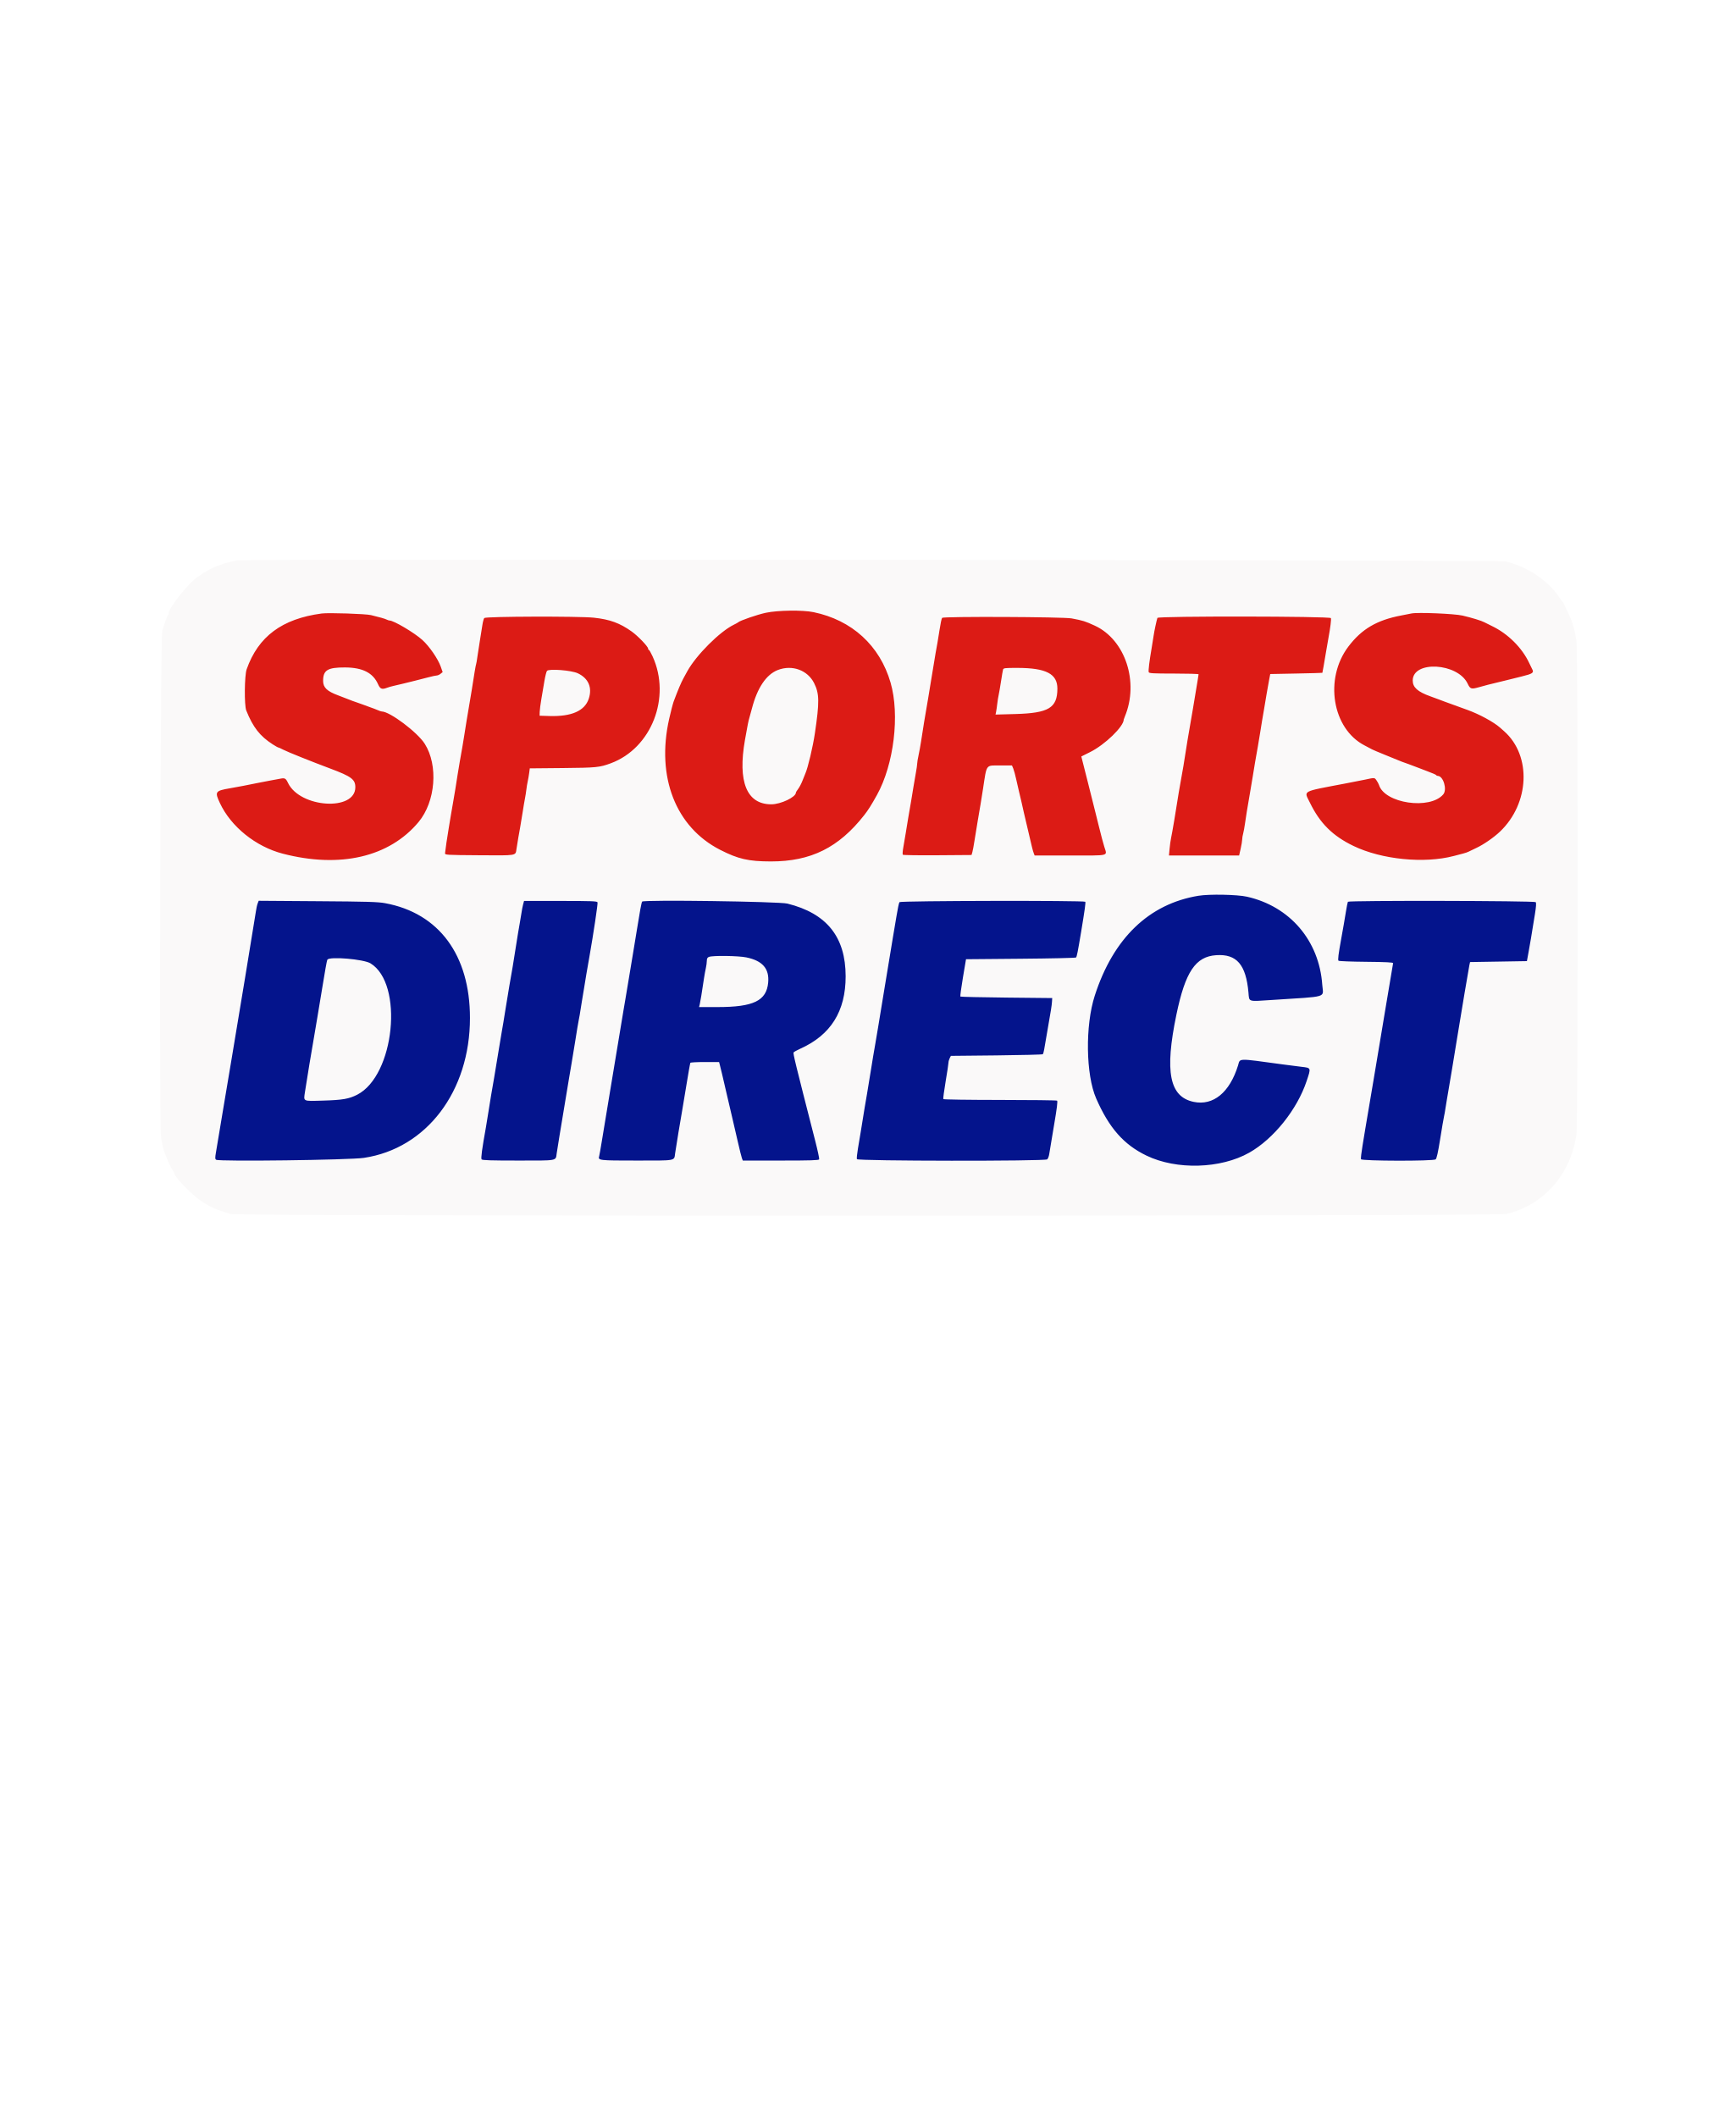
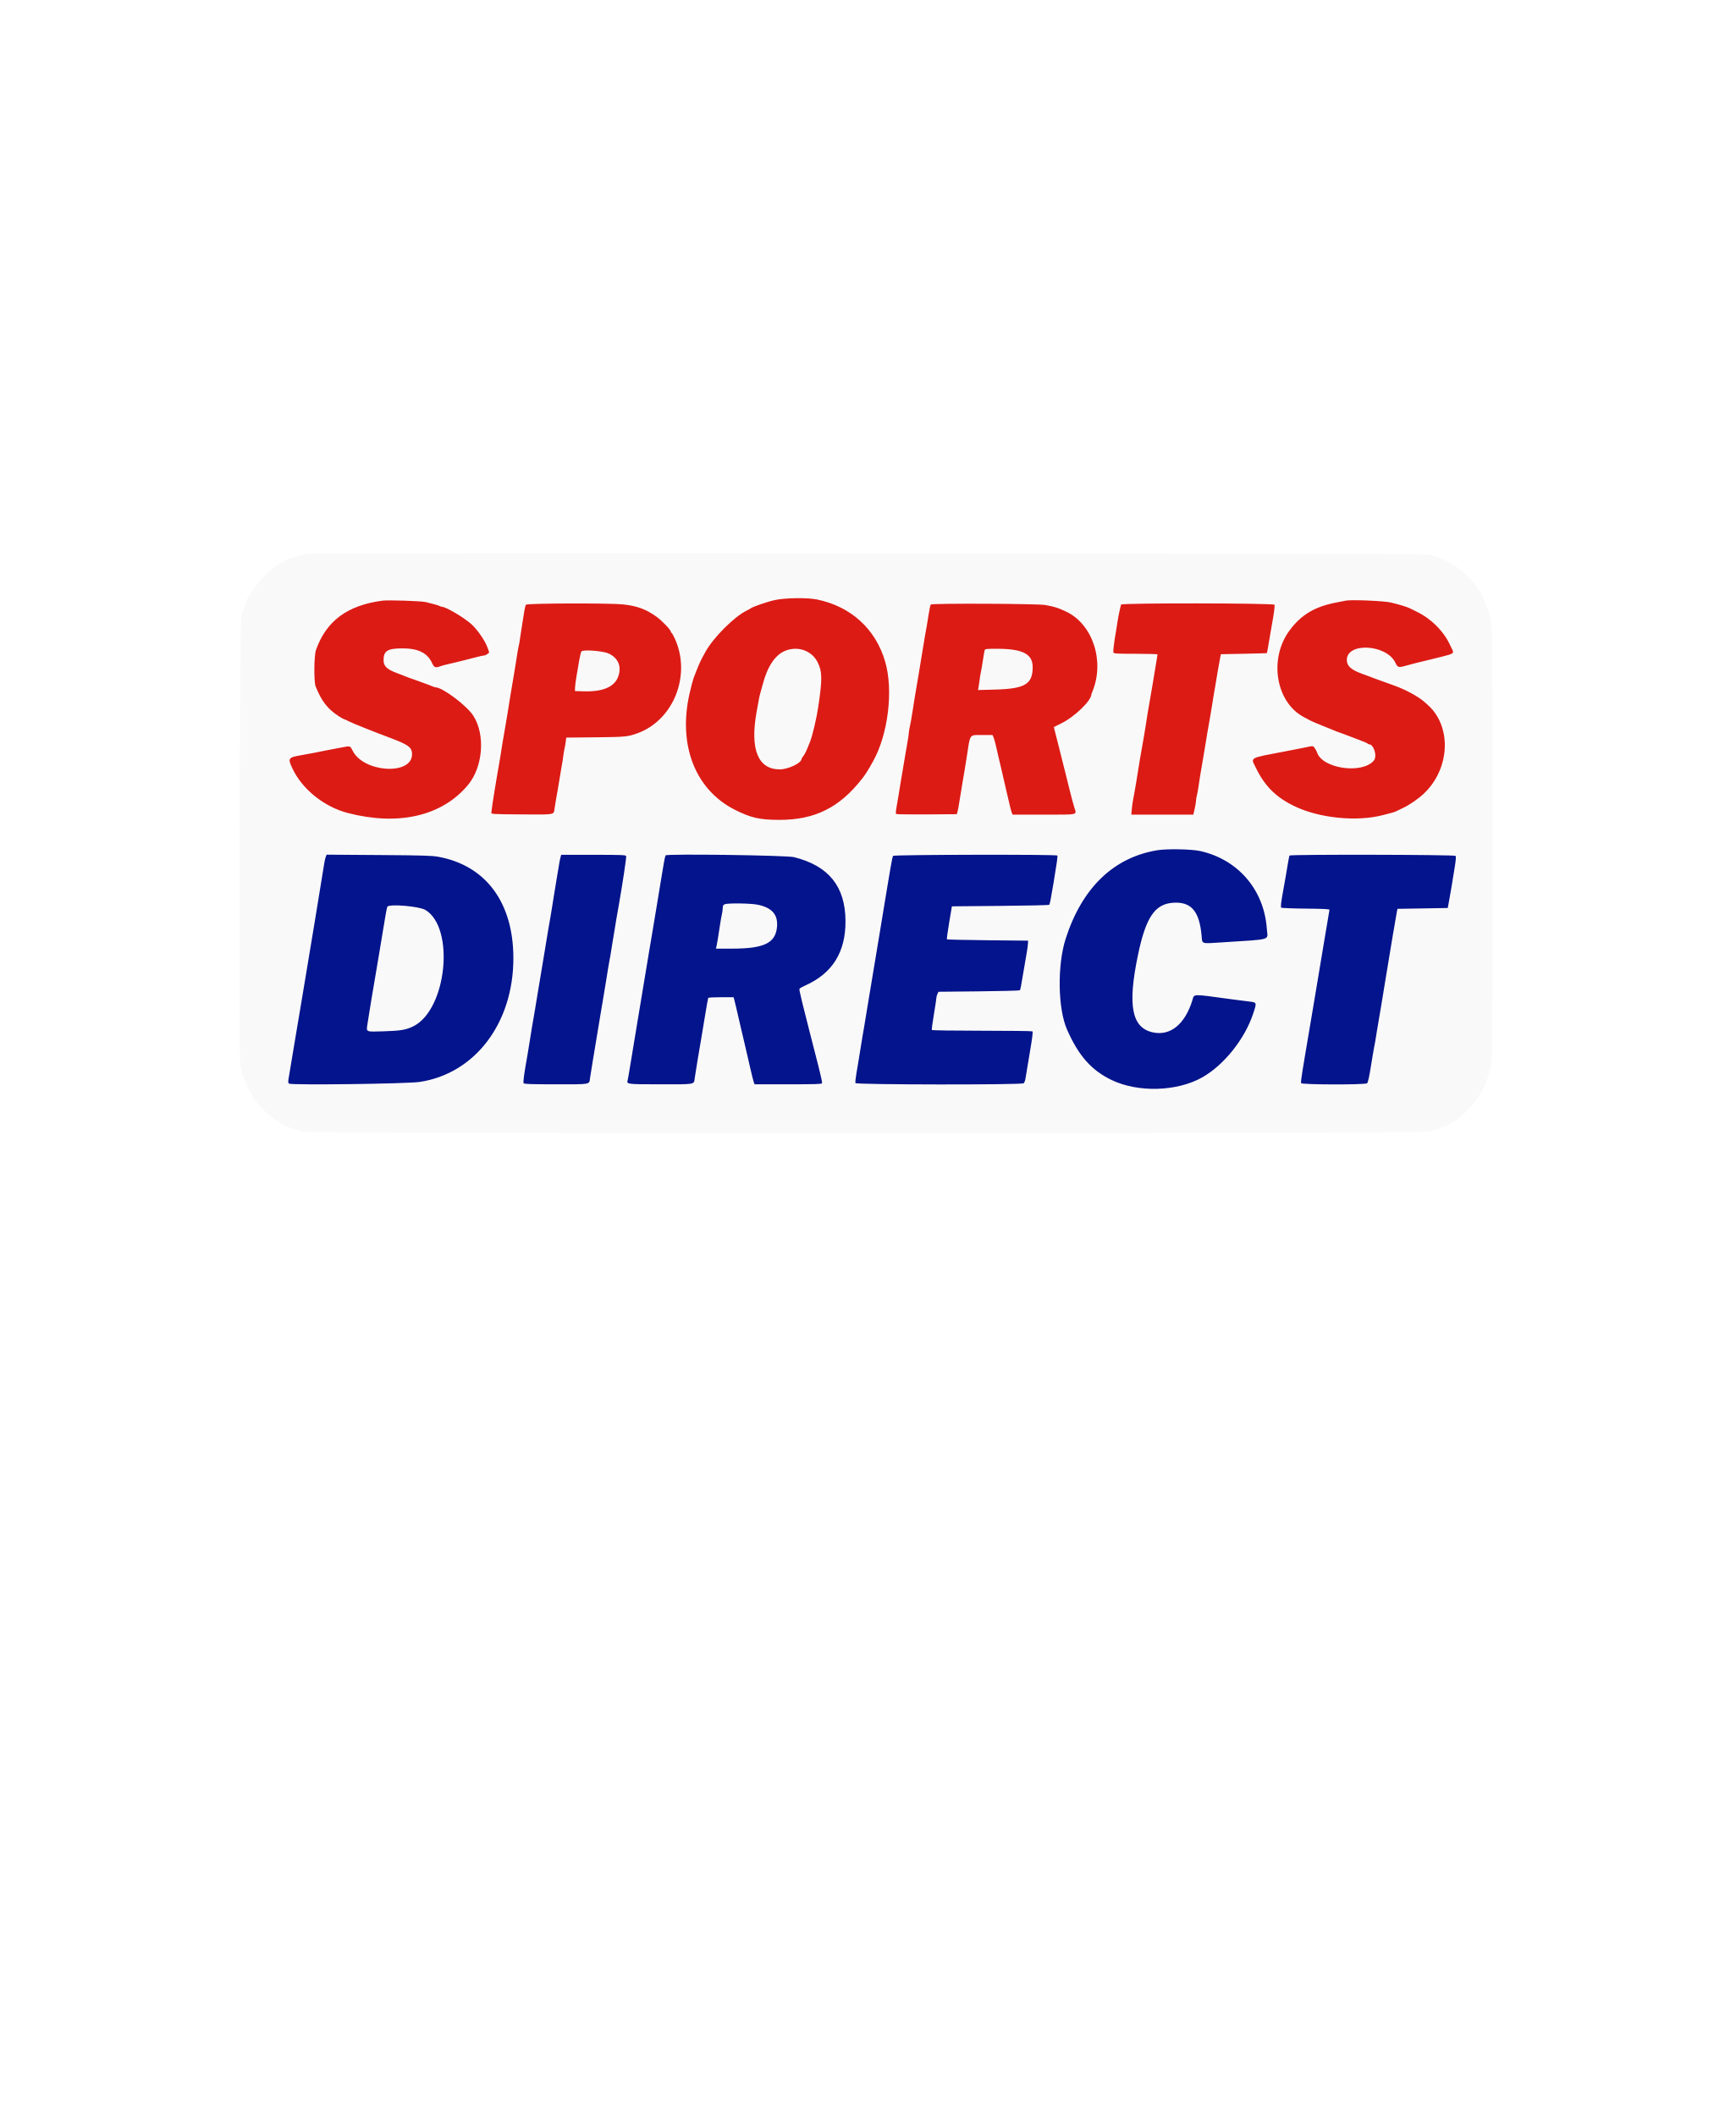
- <svg xmlns="http://www.w3.org/2000/svg" style="isolation:isolate" viewBox="0 0 123 150" width="123pt" height="150pt">
+ <svg xmlns="http://www.w3.org/2000/svg" style="isolation:isolate" viewBox="0 0 18 21.951" width="18pt" height="21.951pt">
  <defs>
    <clipPath id="_clipPath_Y9zyUi10iM9CPgAmWXGRSJTzqCu2jwHg">
      <rect width="123" height="150" />
    </clipPath>
  </defs>
-   <g clip-path="url(#_clipPath_Y9zyUi10iM9CPgAmWXGRSJTzqCu2jwHg)">
+   <g clip-path="url(#_clipPath_Y9zyUi10iM9CPgAmWXGRSJTzqCu2jwHg)" transform="matrix(0.129433, 0, 0, 0.129433, 1.015739, 0.605039)">
    <g>
      <rect x="13.094" y="62.849" width="95.77" height="20.8" transform="matrix(1,0,0,1,0,0)" fill="rgb(4,20,140)" />
      <rect x="14.59" y="42.349" width="95.022" height="20.351" transform="matrix(1,0,0,1,0,0)" fill="rgb(220,27,21)" />
      <path d=" M 16.818 39.701 C 16.781 39.712 16.569 39.759 16.348 39.804 C 16.126 39.85 15.85 39.929 15.733 39.98 C 15.617 40.03 15.493 40.072 15.459 40.072 C 15.36 40.072 14.389 40.581 14.3 40.68 C 14.282 40.7 14.159 40.782 14.028 40.862 C 13.43 41.225 11.95 43.066 11.95 43.447 C 11.95 43.496 11.924 43.565 11.893 43.6 C 11.861 43.635 11.786 43.815 11.727 43.999 C 11.668 44.184 11.566 44.486 11.5 44.671 C 11.364 45.052 11.274 79.574 11.406 80.537 C 11.473 81.017 11.587 81.506 11.686 81.728 C 11.718 81.802 11.806 82.021 11.88 82.214 C 11.954 82.408 12.091 82.687 12.184 82.834 C 12.277 82.981 12.353 83.118 12.353 83.139 C 12.353 83.376 13.579 84.649 14.211 85.07 C 14.935 85.551 15.248 85.69 16.36 86.021 C 16.905 86.184 106.002 86.18 106.708 86.017 C 109.392 85.4 111.345 83.157 111.706 80.279 C 111.804 79.498 111.804 46.297 111.706 45.516 C 111.633 44.934 111.525 44.47 111.35 43.986 C 111.226 43.643 110.764 42.67 110.704 42.623 C 110.679 42.605 110.558 42.44 110.433 42.257 C 109.636 41.086 108.118 40.096 106.627 39.774 C 106.194 39.68 17.119 39.608 16.818 39.701 Z  M 57.634 43.373 C 60.362 43.936 62.336 45.739 63.098 48.363 C 63.763 50.648 63.337 54.163 62.134 56.329 C 61.734 57.049 61.514 57.397 61.234 57.754 C 59.424 60.06 57.452 61.039 54.618 61.037 C 53.034 61.035 52.304 60.868 51.022 60.213 C 47.873 58.604 46.49 55.056 47.409 50.948 C 47.518 50.462 47.676 49.851 47.73 49.706 C 48.04 48.879 48.255 48.369 48.424 48.061 C 48.535 47.858 48.659 47.632 48.699 47.559 C 49.326 46.421 51.001 44.746 51.995 44.264 C 52.143 44.192 52.279 44.117 52.297 44.097 C 52.404 43.979 53.662 43.545 54.267 43.417 C 55.116 43.238 56.871 43.215 57.634 43.373 Z  M 26.283 43.583 C 26.919 43.736 27.281 43.839 27.407 43.905 C 27.471 43.938 27.556 43.966 27.596 43.966 C 27.896 43.966 29.346 44.824 29.923 45.343 C 30.414 45.784 31.034 46.683 31.227 47.233 L 31.363 47.621 L 31.216 47.74 C 31.135 47.806 31.016 47.86 30.952 47.86 C 30.888 47.86 30.597 47.923 30.305 48.001 C 30.013 48.078 29.6 48.184 29.388 48.236 C 29.176 48.287 28.813 48.377 28.583 48.434 C 28.352 48.491 28.042 48.564 27.894 48.597 C 27.747 48.629 27.541 48.688 27.437 48.727 C 27.06 48.871 26.939 48.826 26.787 48.482 C 26.428 47.671 25.687 47.295 24.437 47.292 C 23.21 47.288 22.893 47.484 22.893 48.245 C 22.893 48.712 23.171 48.979 23.954 49.268 C 24.275 49.386 24.628 49.522 24.739 49.571 C 24.85 49.619 25.092 49.708 25.276 49.768 C 25.461 49.828 25.672 49.903 25.746 49.935 C 25.82 49.967 26.032 50.045 26.216 50.108 C 26.401 50.171 26.647 50.264 26.763 50.316 C 26.88 50.368 27.006 50.411 27.044 50.411 C 27.617 50.411 29.574 51.88 30.095 52.702 C 31.064 54.231 30.861 56.8 29.656 58.245 C 27.588 60.725 24.098 61.54 20.04 60.488 C 18.123 59.992 16.359 58.572 15.579 56.897 C 15.204 56.093 15.245 56.033 16.314 55.85 C 16.798 55.768 17.633 55.607 18.261 55.476 C 18.538 55.418 18.931 55.343 19.134 55.308 C 19.337 55.274 19.637 55.218 19.8 55.185 C 20.186 55.105 20.241 55.132 20.409 55.479 C 21.266 57.25 25.176 57.496 25.176 55.78 C 25.176 55.223 24.897 55.016 23.397 54.455 C 22.093 53.968 20.35 53.269 20.074 53.122 C 19.908 53.034 19.748 52.962 19.718 52.962 C 19.689 52.962 19.507 52.86 19.315 52.736 C 18.413 52.154 17.926 51.53 17.449 50.343 C 17.3 49.973 17.32 47.866 17.476 47.423 C 18.298 45.097 19.982 43.844 22.792 43.469 C 23.274 43.405 25.896 43.491 26.283 43.583 Z  M 103.62 43.616 C 104.278 43.768 104.976 43.983 105.173 44.092 C 105.242 44.131 105.482 44.25 105.706 44.357 C 106.84 44.899 107.847 45.9 108.352 46.987 C 108.428 47.153 108.521 47.341 108.556 47.406 C 108.702 47.667 108.6 47.739 107.813 47.931 C 107.519 48.002 107.029 48.124 106.725 48.201 C 106.42 48.278 106.05 48.369 105.902 48.402 C 105.6 48.471 105.35 48.536 104.749 48.703 C 104.242 48.843 104.164 48.817 103.989 48.444 C 103.293 46.964 100.095 46.78 100.095 48.22 C 100.095 48.702 100.446 49.017 101.339 49.336 C 101.56 49.415 101.846 49.52 101.975 49.57 C 102.104 49.62 102.27 49.683 102.344 49.71 C 102.619 49.81 103.502 50.131 103.989 50.307 C 104.808 50.602 105.824 51.154 106.272 51.547 C 106.364 51.628 106.5 51.748 106.573 51.813 C 108.523 53.539 108.381 56.923 106.276 58.926 C 105.836 59.344 105.117 59.841 104.602 60.081 C 104.357 60.195 104.105 60.316 104.042 60.35 C 103.978 60.384 103.812 60.441 103.673 60.476 C 103.533 60.512 103.237 60.59 103.015 60.648 C 100.912 61.204 97.899 60.905 95.9 59.941 C 94.425 59.231 93.518 58.33 92.811 56.874 C 92.384 55.995 92.153 56.12 95.329 55.513 C 95.901 55.404 96.505 55.285 96.671 55.25 C 97.411 55.09 97.386 55.089 97.528 55.291 C 97.601 55.394 97.681 55.542 97.705 55.619 C 98.11 56.928 101.315 57.397 102.258 56.286 C 102.551 55.942 102.262 54.976 101.867 54.976 C 101.822 54.976 101.775 54.952 101.762 54.922 C 101.75 54.893 101.468 54.769 101.136 54.648 C 100.803 54.526 100.441 54.388 100.33 54.34 C 100.22 54.293 99.978 54.202 99.793 54.138 C 99.395 54 99.246 53.944 99.021 53.848 C 98.929 53.808 98.506 53.636 98.081 53.465 C 97.657 53.294 97.264 53.127 97.209 53.095 C 97.153 53.062 96.917 52.937 96.684 52.817 C 94.392 51.636 93.811 48.091 95.536 45.813 C 96.481 44.564 97.561 43.932 99.305 43.605 C 99.61 43.547 99.921 43.486 99.995 43.469 C 100.404 43.374 103.038 43.481 103.62 43.616 Z  M 42.082 43.767 C 43.211 43.889 43.916 44.146 44.754 44.743 C 45.197 45.058 45.92 45.811 45.92 45.958 C 45.92 46.007 45.944 46.047 45.973 46.047 C 46.002 46.047 46.12 46.251 46.234 46.5 C 47.569 49.407 46.16 53.017 43.274 54.083 C 42.486 54.375 42.263 54.397 39.865 54.42 L 37.536 54.442 L 37.495 54.759 C 37.473 54.934 37.427 55.197 37.394 55.345 C 37.36 55.493 37.315 55.764 37.294 55.949 C 37.272 56.134 37.227 56.421 37.193 56.587 C 37.159 56.753 37.083 57.206 37.024 57.594 C 36.964 57.982 36.887 58.45 36.852 58.634 C 36.781 59.003 36.669 59.665 36.593 60.163 C 36.521 60.64 36.654 60.618 33.966 60.599 C 31.565 60.582 31.52 60.579 31.533 60.447 C 31.558 60.183 31.689 59.295 31.79 58.701 C 31.847 58.369 31.92 57.925 31.953 57.715 C 31.985 57.504 32.043 57.172 32.081 56.976 C 32.119 56.781 32.198 56.318 32.256 55.949 C 32.314 55.58 32.39 55.097 32.425 54.875 C 32.493 54.442 32.638 53.599 32.765 52.895 C 32.808 52.654 32.87 52.277 32.902 52.055 C 32.933 51.834 33.003 51.396 33.057 51.082 C 33.29 49.726 33.376 49.213 33.429 48.867 C 33.587 47.826 33.711 47.093 33.735 47.055 C 33.749 47.031 33.794 46.772 33.833 46.479 C 33.873 46.186 33.952 45.675 34.009 45.342 C 34.067 45.01 34.141 44.546 34.174 44.31 C 34.208 44.075 34.27 43.841 34.312 43.79 C 34.408 43.674 41.037 43.655 42.082 43.767 Z  M 75.928 43.817 C 76.73 43.968 76.889 44.018 77.567 44.33 C 79.726 45.323 80.718 48.319 79.699 50.768 C 79.655 50.871 79.62 50.967 79.62 50.981 C 79.62 51.477 78.292 52.763 77.239 53.288 L 76.614 53.6 L 77.082 55.446 C 77.34 56.461 77.574 57.397 77.604 57.527 C 77.633 57.656 77.738 58.079 77.837 58.466 C 77.936 58.854 78.044 59.277 78.076 59.406 C 78.109 59.536 78.182 59.798 78.24 59.99 C 78.447 60.68 78.7 60.615 75.825 60.615 L 73.307 60.615 L 73.247 60.464 C 73.214 60.381 73.155 60.177 73.116 60.011 C 73.078 59.844 72.956 59.331 72.847 58.869 C 72.613 57.885 72.46 57.221 72.359 56.755 C 72.319 56.57 72.247 56.268 72.199 56.083 C 72.152 55.899 72.062 55.506 71.999 55.211 C 71.936 54.915 71.843 54.575 71.793 54.455 L 71.701 54.237 L 70.869 54.237 C 69.824 54.237 69.923 54.103 69.651 55.882 C 69.594 56.251 69.517 56.735 69.48 56.956 C 69.442 57.177 69.349 57.721 69.274 58.165 C 69.199 58.607 69.095 59.242 69.044 59.574 C 68.994 59.906 68.926 60.269 68.894 60.38 L 68.835 60.581 L 66.428 60.599 C 65.104 60.609 63.996 60.593 63.967 60.563 C 63.938 60.534 63.956 60.284 64.007 60.009 C 64.059 59.733 64.136 59.28 64.178 59.004 C 64.219 58.727 64.296 58.258 64.348 57.963 C 64.509 57.048 64.634 56.306 64.716 55.781 C 64.76 55.504 64.838 55.048 64.89 54.767 C 64.942 54.487 64.985 54.189 64.985 54.106 C 64.985 54.022 65.029 53.754 65.083 53.508 C 65.136 53.263 65.215 52.836 65.256 52.559 C 65.395 51.633 65.528 50.825 65.763 49.471 C 65.817 49.157 65.889 48.719 65.923 48.497 C 65.98 48.12 66.036 47.784 66.288 46.282 C 66.344 45.95 66.404 45.617 66.421 45.544 C 66.439 45.47 66.505 45.062 66.568 44.637 C 66.631 44.213 66.713 43.826 66.751 43.778 C 66.836 43.67 75.333 43.705 75.928 43.817 Z  M 94.297 43.796 C 94.333 43.889 94.262 44.459 94.123 45.208 C 94.088 45.393 94.015 45.815 93.96 46.148 C 93.818 47.004 93.704 47.656 93.693 47.672 C 93.688 47.68 92.855 47.703 91.841 47.723 L 89.999 47.759 L 89.916 48.195 C 89.827 48.67 89.669 49.587 89.557 50.276 C 89.517 50.516 89.456 50.879 89.419 51.082 C 89.382 51.285 89.324 51.648 89.289 51.888 C 89.255 52.128 89.177 52.596 89.116 52.928 C 88.996 53.585 88.85 54.44 88.75 55.076 C 88.715 55.298 88.642 55.736 88.587 56.05 C 88.366 57.327 88.279 57.853 88.214 58.333 C 88.176 58.61 88.115 58.942 88.079 59.071 C 88.042 59.199 88.012 59.384 88.012 59.482 C 88.012 59.579 87.963 59.874 87.904 60.137 L 87.795 60.615 L 85.309 60.615 L 82.823 60.615 L 82.868 60.136 C 82.892 59.872 82.94 59.533 82.973 59.381 C 83.052 59.024 83.309 57.499 83.518 56.151 C 83.558 55.892 83.633 55.469 83.683 55.211 C 83.734 54.952 83.808 54.529 83.849 54.271 C 84.074 52.829 84.219 51.946 84.362 51.149 C 84.418 50.835 84.488 50.427 84.518 50.243 C 84.59 49.795 84.767 48.728 84.853 48.229 C 84.891 48.007 84.923 47.803 84.923 47.776 C 84.923 47.748 84.137 47.725 83.176 47.725 C 81.722 47.725 81.422 47.709 81.391 47.629 C 81.352 47.528 81.431 46.88 81.603 45.879 C 81.66 45.547 81.723 45.154 81.743 45.006 C 81.777 44.749 81.946 43.956 82.005 43.781 C 82.05 43.645 94.245 43.66 94.297 43.796 Z  M 55.117 47.471 C 54.292 47.788 53.654 48.736 53.274 50.209 C 53.212 50.449 53.131 50.743 53.094 50.862 C 53.025 51.087 52.973 51.351 52.783 52.425 C 52.258 55.4 52.908 56.99 54.649 56.99 C 55.321 56.99 56.392 56.479 56.392 56.159 C 56.392 56.131 56.465 56.012 56.555 55.894 C 56.644 55.777 56.781 55.514 56.859 55.311 C 56.937 55.108 57.027 54.882 57.061 54.808 C 57.242 54.405 57.595 52.916 57.737 51.955 C 58.065 49.738 58.056 49.15 57.684 48.406 C 57.222 47.483 56.127 47.083 55.117 47.471 Z  M 71.069 47.44 C 71.05 47.505 70.986 47.875 70.927 48.262 C 70.868 48.65 70.792 49.088 70.759 49.236 C 70.726 49.384 70.68 49.667 70.658 49.866 C 70.636 50.065 70.599 50.319 70.577 50.43 L 70.536 50.631 L 71.94 50.593 C 74.302 50.527 74.913 50.159 74.919 48.799 C 74.923 47.745 74.123 47.328 72.089 47.324 C 71.207 47.323 71.1 47.335 71.069 47.44 Z  M 38.755 47.535 C 38.713 47.586 38.63 47.914 38.571 48.264 C 38.513 48.614 38.415 49.187 38.355 49.538 C 38.295 49.889 38.243 50.297 38.239 50.444 L 38.233 50.713 L 38.938 50.734 C 40.498 50.78 41.43 50.369 41.715 49.509 C 41.977 48.718 41.694 48.061 40.938 47.705 C 40.491 47.494 38.893 47.369 38.755 47.535 Z  M 88.345 63.535 C 91.391 64.217 93.468 66.646 93.686 69.781 C 93.752 70.721 94.199 70.586 90.13 70.852 C 88.381 70.966 88.518 71.01 88.457 70.327 C 88.281 68.347 87.622 67.583 86.175 67.679 C 84.705 67.775 83.983 68.854 83.351 71.893 C 82.508 75.949 82.859 77.717 84.577 78.074 C 85.964 78.362 87.126 77.408 87.718 75.494 C 87.881 74.965 87.598 74.972 90.898 75.42 C 91.323 75.478 91.91 75.553 92.202 75.587 C 92.905 75.669 92.896 75.644 92.58 76.592 C 91.908 78.612 90.242 80.693 88.515 81.671 C 86.489 82.818 83.356 82.908 81.231 81.88 C 79.618 81.1 78.585 79.927 77.668 77.834 C 76.931 76.154 76.882 72.669 77.566 70.55 C 78.88 66.475 81.409 64.04 84.924 63.468 C 85.692 63.343 87.658 63.381 88.345 63.535 Z  M 27.29 63.996 C 31.102 64.699 33.298 67.672 33.298 72.128 C 33.298 77.324 30.223 81.379 25.78 82.041 C 24.765 82.193 15.515 82.311 15.315 82.175 C 15.238 82.122 15.235 82.033 15.301 81.651 C 15.424 80.932 15.55 80.181 15.843 78.405 C 16.115 76.765 16.224 76.111 16.415 74.998 C 16.702 73.318 18.08 64.956 18.126 64.609 C 18.156 64.388 18.214 64.121 18.255 64.016 L 18.329 63.825 L 22.508 63.855 C 26.025 63.879 26.782 63.902 27.29 63.996 Z  M 42.337 63.937 C 42.369 64.02 42.042 66.201 41.759 67.798 C 41.582 68.793 41.485 69.366 41.389 69.98 C 41.331 70.349 41.256 70.802 41.222 70.987 C 41.189 71.171 41.143 71.458 41.12 71.625 C 41.097 71.791 41.05 72.063 41.014 72.229 C 40.978 72.395 40.859 73.105 40.75 73.806 C 40.64 74.508 40.521 75.233 40.485 75.417 C 40.449 75.602 40.372 76.055 40.314 76.424 C 40.212 77.066 39.987 78.424 39.646 80.452 C 39.56 80.969 39.467 81.543 39.442 81.728 C 39.367 82.265 39.548 82.231 36.722 82.231 C 34.774 82.231 34.173 82.212 34.123 82.147 C 34.063 82.071 34.152 81.415 34.433 79.848 C 34.472 79.627 34.551 79.143 34.608 78.774 C 34.717 78.066 34.853 77.248 35.012 76.357 C 35.065 76.062 35.184 75.337 35.278 74.746 C 35.371 74.155 35.492 73.43 35.546 73.135 C 35.601 72.84 35.724 72.1 35.819 71.49 C 35.915 70.881 36.034 70.156 36.084 69.879 C 36.26 68.905 36.385 68.157 36.554 67.06 C 36.648 66.45 36.768 65.725 36.82 65.448 C 36.872 65.171 36.933 64.809 36.955 64.643 C 36.978 64.476 37.026 64.227 37.063 64.089 L 37.13 63.837 L 39.714 63.837 C 41.945 63.837 42.304 63.851 42.337 63.937 Z  M 55.788 64.024 C 58.576 64.717 59.913 66.384 59.916 69.174 C 59.918 71.651 58.864 73.336 56.704 74.305 C 56.467 74.412 56.254 74.53 56.231 74.568 C 56.182 74.647 56.322 75.219 57.765 80.853 C 57.935 81.516 58.059 82.098 58.04 82.145 C 58.014 82.213 57.443 82.231 55.318 82.231 L 52.63 82.231 L 52.566 82.064 C 52.531 81.972 52.395 81.421 52.262 80.839 C 52.13 80.257 51.95 79.479 51.862 79.11 C 51.774 78.741 51.608 78.03 51.493 77.532 C 51.191 76.222 51.088 75.785 51.014 75.501 L 50.949 75.25 L 49.949 75.25 C 49.399 75.25 48.933 75.275 48.914 75.305 C 48.895 75.336 48.772 76.023 48.642 76.833 C 48.511 77.642 48.373 78.47 48.336 78.673 C 48.242 79.178 47.891 81.315 47.833 81.728 C 47.759 82.265 47.94 82.231 45.114 82.231 C 42.42 82.231 42.36 82.224 42.454 81.916 C 42.474 81.849 42.566 81.327 42.658 80.755 C 42.75 80.182 43.007 78.626 43.229 77.297 C 43.874 73.43 44.119 71.952 44.181 71.557 C 44.213 71.354 44.27 71.022 44.307 70.819 C 44.344 70.616 44.465 69.891 44.576 69.208 C 44.686 68.525 44.807 67.8 44.844 67.596 C 44.881 67.394 45.003 66.653 45.114 65.952 C 45.33 64.59 45.445 63.971 45.497 63.883 C 45.581 63.743 55.187 63.875 55.788 64.024 Z  M 76.895 63.895 C 76.931 63.952 76.859 64.47 76.602 66.019 C 76.369 67.423 76.297 67.787 76.24 67.843 C 76.21 67.874 74.443 67.914 72.315 67.932 L 68.444 67.966 L 68.225 69.269 C 68.104 69.986 68.023 70.59 68.045 70.612 C 68.067 70.633 69.539 70.666 71.318 70.685 L 74.552 70.718 L 74.535 70.987 C 74.518 71.25 74.472 71.543 74.176 73.236 C 74.095 73.697 74.008 74.203 73.982 74.361 C 73.956 74.518 73.913 74.669 73.885 74.697 C 73.858 74.724 72.381 74.761 70.604 74.78 L 67.372 74.813 L 67.287 74.981 C 67.241 75.073 67.202 75.215 67.201 75.296 C 67.201 75.376 67.11 75.977 67 76.63 C 66.89 77.283 66.816 77.844 66.836 77.876 C 66.857 77.909 68.648 77.935 70.846 77.936 C 73.032 77.936 74.854 77.959 74.895 77.986 C 74.95 78.022 74.888 78.521 74.677 79.748 C 74.516 80.689 74.365 81.595 74.342 81.761 C 74.319 81.928 74.253 82.101 74.195 82.147 C 74.023 82.284 60.766 82.269 60.713 82.132 C 60.692 82.077 60.726 81.737 60.788 81.377 C 60.851 81.016 60.943 80.464 60.993 80.15 C 61.194 78.891 61.361 77.882 61.426 77.532 C 61.464 77.329 61.585 76.589 61.696 75.887 C 61.806 75.186 61.943 74.37 61.998 74.075 C 62.053 73.779 62.339 72.058 62.633 70.248 C 62.927 68.439 63.214 66.702 63.27 66.388 C 63.326 66.074 63.438 65.41 63.519 64.911 C 63.599 64.413 63.694 63.967 63.729 63.921 C 63.805 63.822 76.834 63.796 76.895 63.895 Z  M 108.808 63.921 C 108.856 63.979 108.839 64.243 108.752 64.777 C 108.501 66.336 108.405 66.905 108.296 67.496 L 108.185 68.1 L 106.171 68.134 L 104.157 68.167 L 104.106 68.402 C 104.063 68.6 103.509 71.894 103.315 73.101 C 103.088 74.519 102.581 77.565 102.517 77.901 C 102.482 78.086 102.435 78.373 102.413 78.539 C 102.391 78.705 102.345 78.962 102.312 79.11 C 102.278 79.258 102.154 79.982 102.037 80.721 C 101.888 81.657 101.791 82.089 101.719 82.147 C 101.554 82.279 96.48 82.268 96.429 82.136 C 96.409 82.084 96.458 81.653 96.538 81.18 C 96.618 80.706 96.709 80.152 96.74 79.949 C 96.771 79.746 96.892 79.036 97.007 78.371 C 97.123 77.707 97.258 76.906 97.308 76.592 C 97.42 75.89 97.657 74.472 97.746 73.974 C 97.816 73.584 98.117 71.779 98.216 71.154 C 98.275 70.786 98.676 68.393 98.705 68.245 C 98.715 68.188 98.213 68.162 96.808 68.149 C 95.757 68.14 94.87 68.105 94.837 68.072 C 94.779 68.013 94.826 67.635 95.034 66.489 C 95.181 65.682 95.25 65.277 95.364 64.583 C 95.42 64.237 95.482 63.928 95.502 63.895 C 95.564 63.796 108.726 63.821 108.808 63.921 Z  M 50.233 67.8 C 50.12 67.845 50.081 67.916 50.08 68.081 C 50.079 68.202 50.049 68.429 50.013 68.586 C 49.977 68.742 49.919 69.06 49.884 69.291 C 49.726 70.346 49.62 71.002 49.577 71.171 L 49.53 71.356 L 50.84 71.356 C 53.391 71.356 54.311 70.91 54.427 69.615 C 54.515 68.634 54.029 68.074 52.884 67.837 C 52.317 67.72 50.495 67.695 50.233 67.8 Z  M 23.196 67.998 C 23.174 68.034 23.114 68.313 23.063 68.619 C 23.011 68.924 22.906 69.552 22.829 70.013 C 22.751 70.475 22.596 71.411 22.484 72.094 C 22.373 72.777 22.253 73.488 22.217 73.672 C 22.138 74.085 21.703 76.723 21.61 77.354 C 21.504 78.067 21.42 78.027 22.911 77.982 C 24.274 77.942 24.724 77.863 25.306 77.567 C 27.963 76.212 28.623 69.697 26.25 68.257 C 25.762 67.961 23.346 67.756 23.196 67.998 Z " fill-rule="evenodd" fill="rgb(250,249,249)" />
    </g>
  </g>
</svg>
